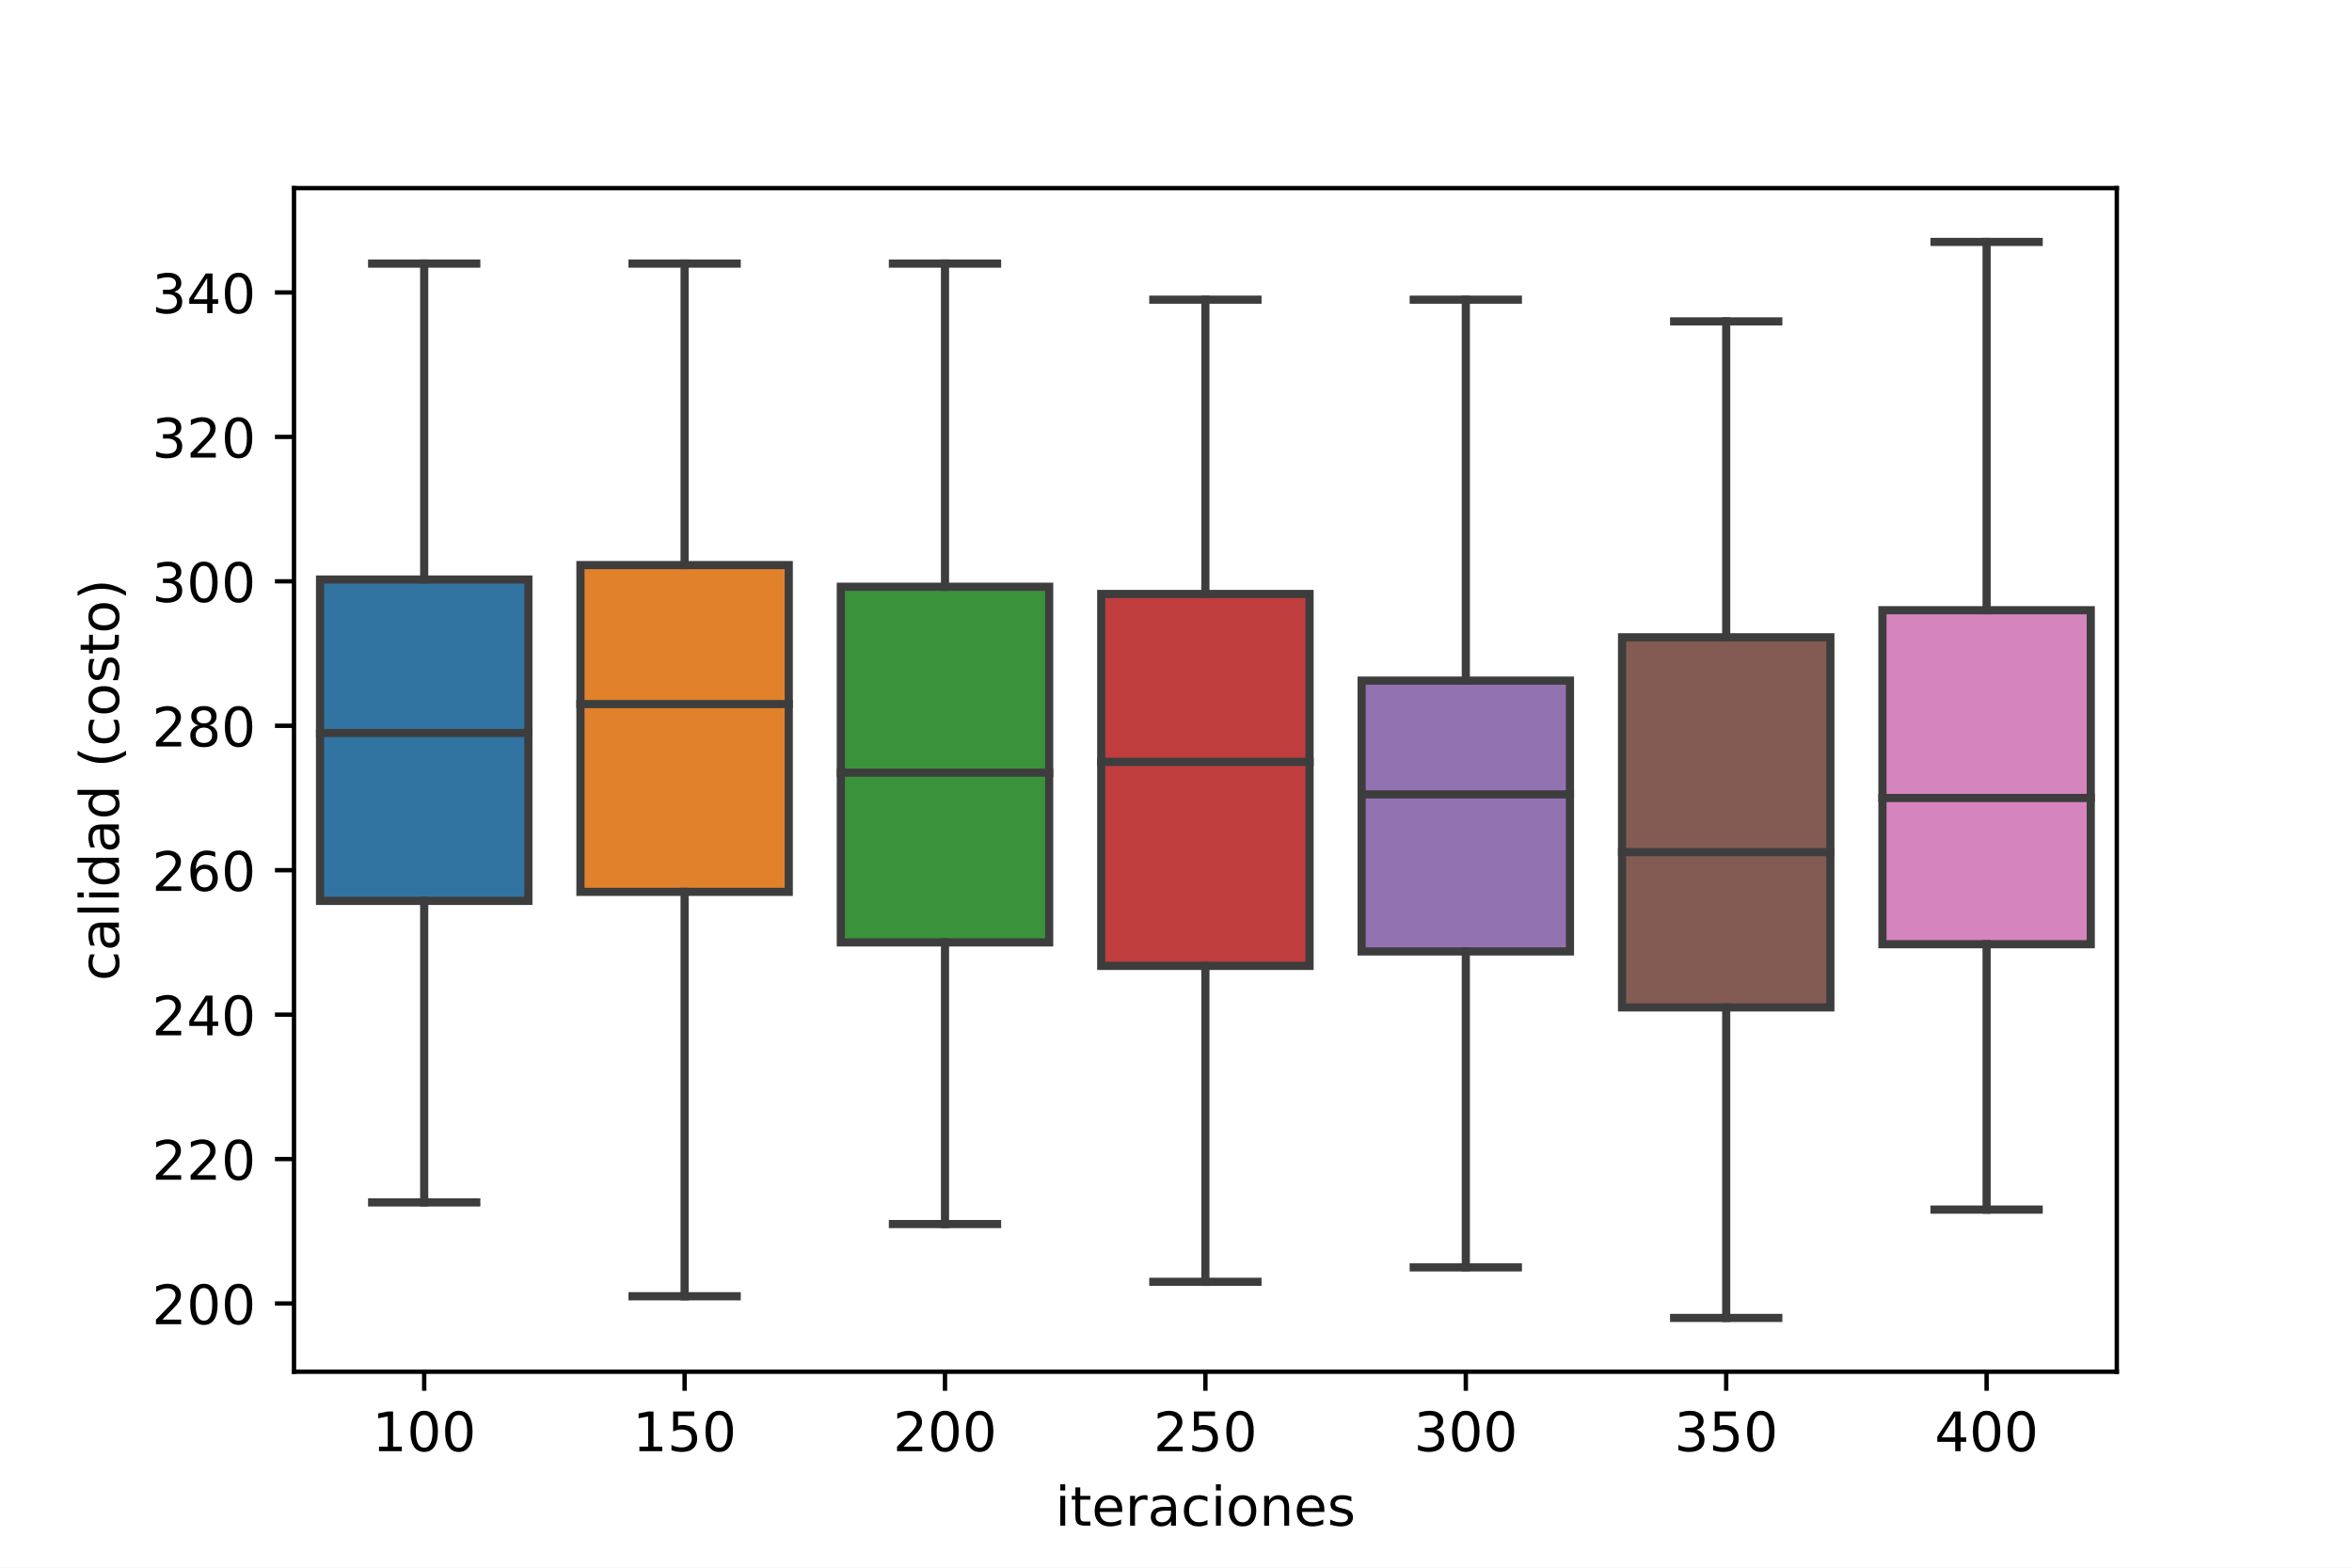
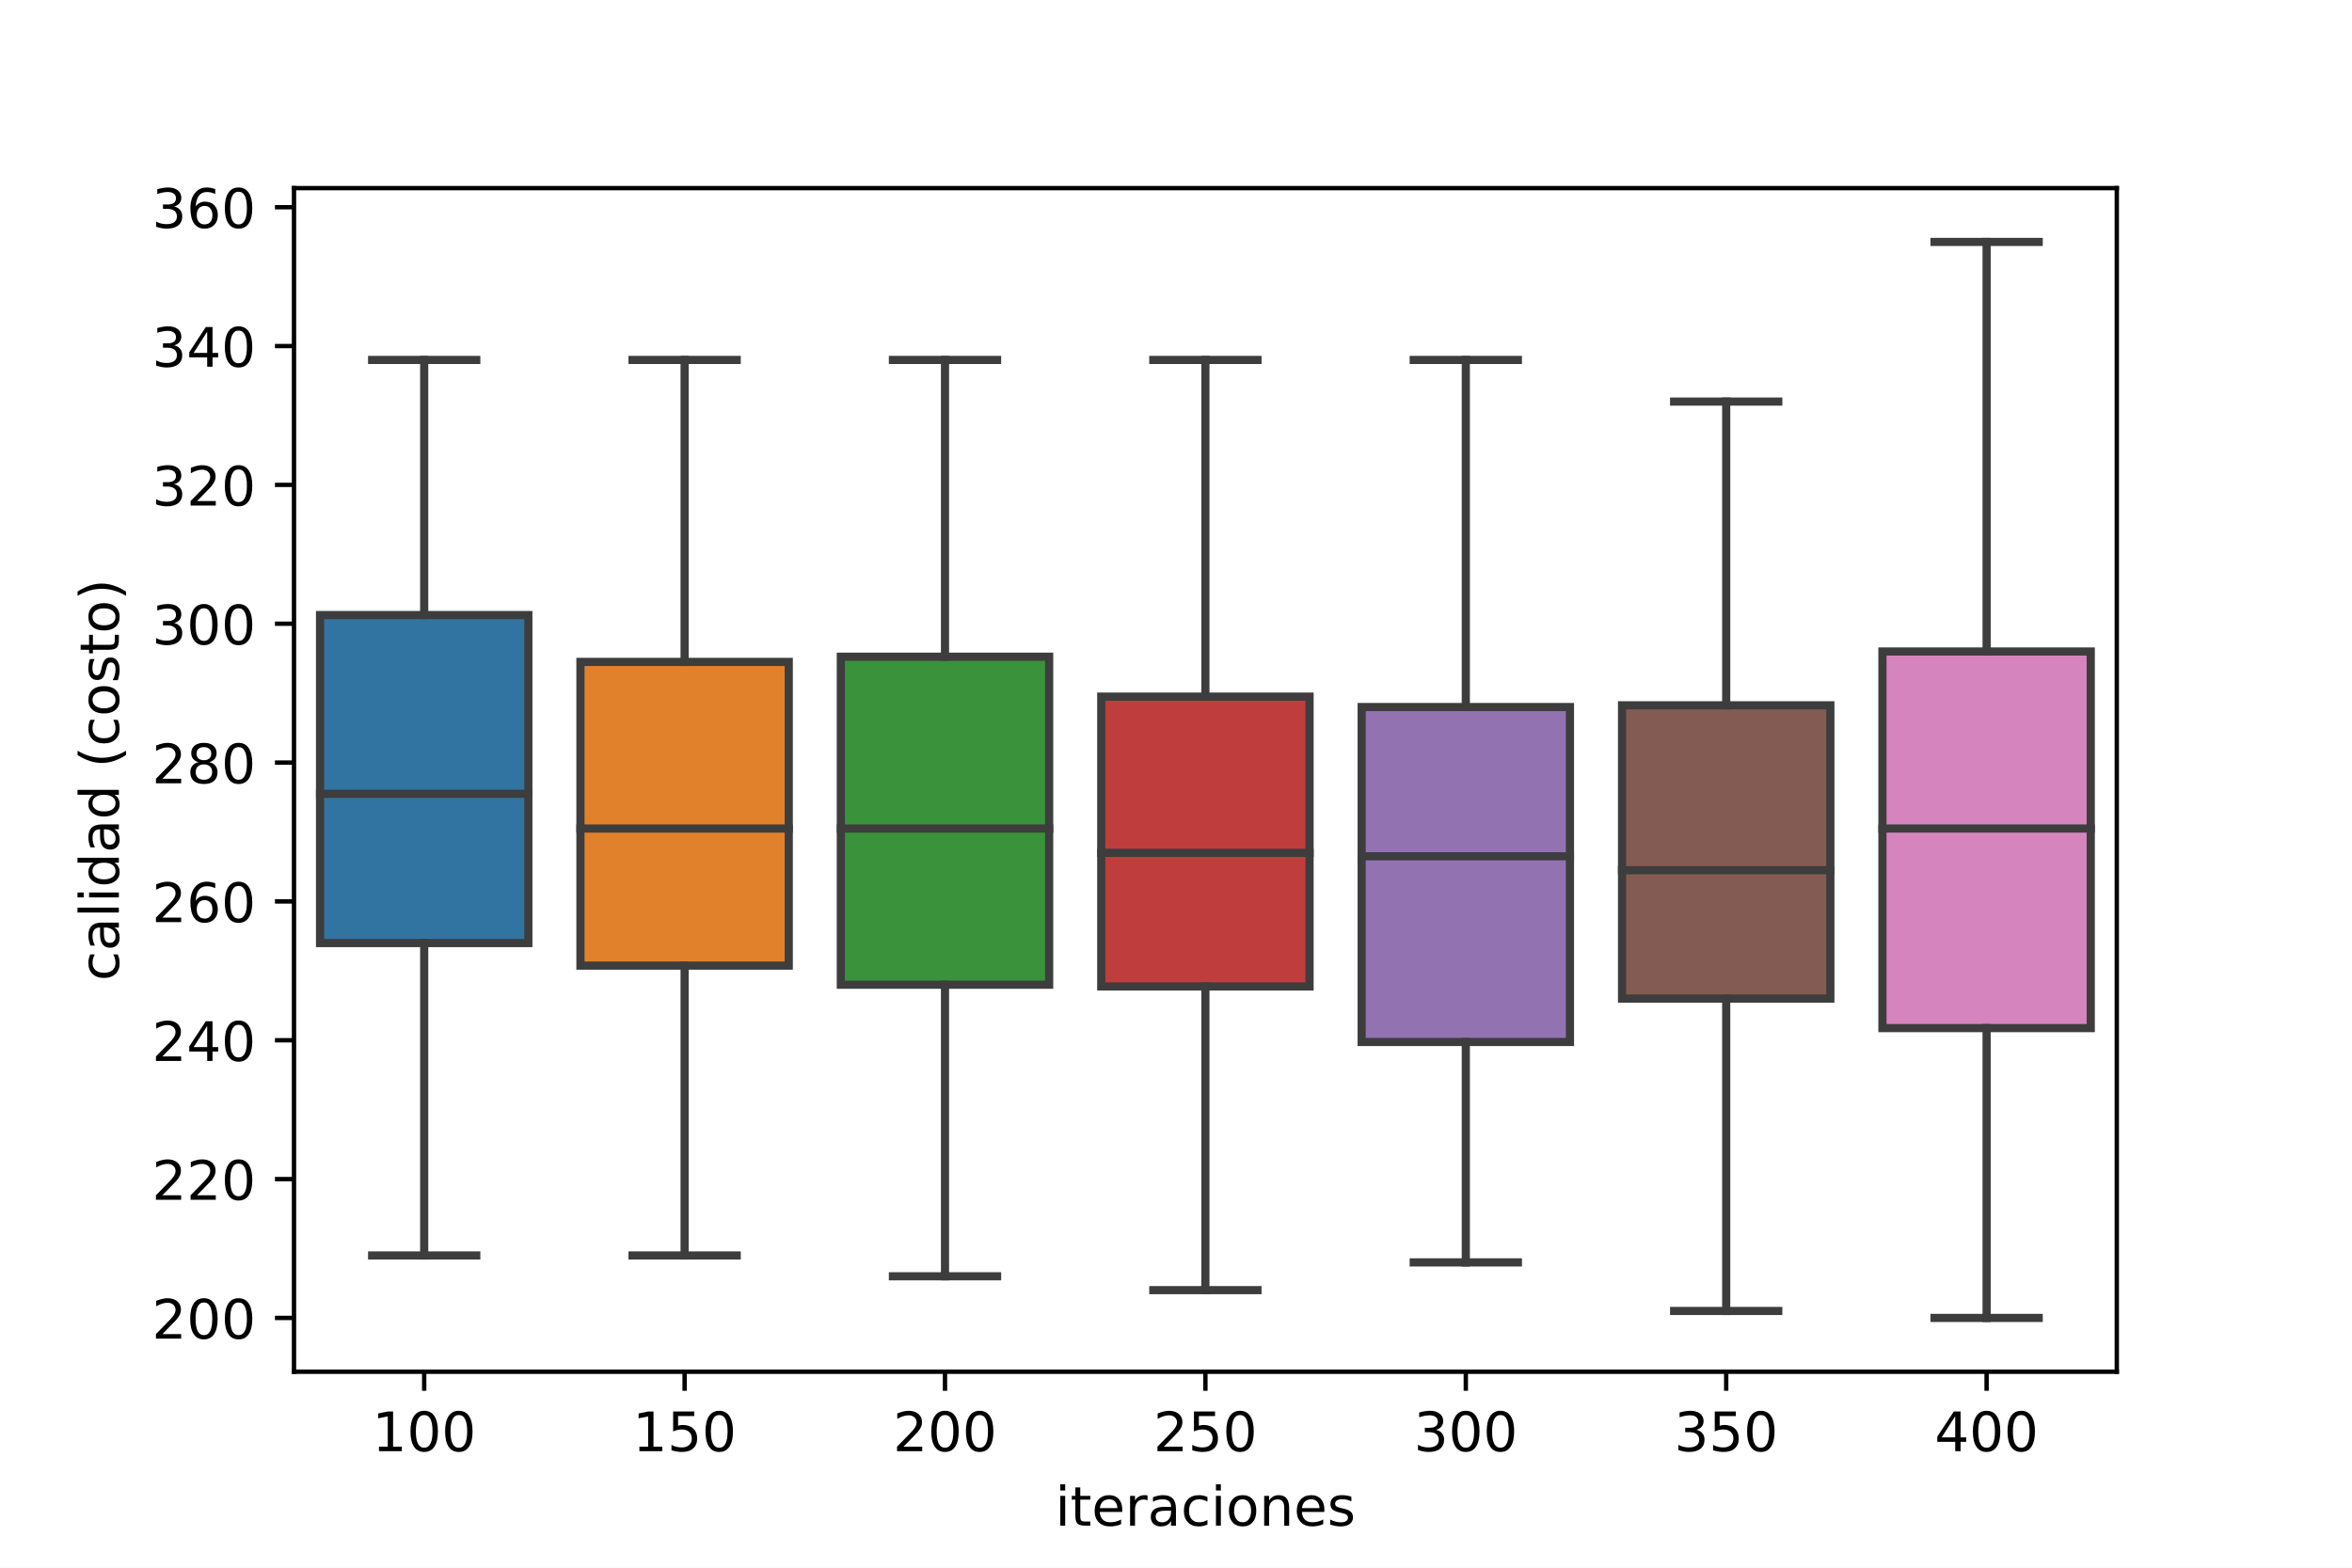
<svg xmlns="http://www.w3.org/2000/svg" xmlns:xlink="http://www.w3.org/1999/xlink" height="288pt" version="1.1" viewBox="0 0 432 288" width="432pt">
  <defs>
    <style type="text/css">
- *{stroke-linecap:butt;stroke-linejoin:round;white-space:pre;}
+ *{stroke-linecap:butt;stroke-linejoin:round;}
  </style>
  </defs>
  <g id="figure_1">
    <g id="patch_1">
      <path d="M 0 288  L 432 288  L 432 0  L 0 0  z " style="fill:#ffffff;" />
    </g>
    <g id="axes_1">
      <g id="patch_2">
        <path d="M 54 252  L 388.8 252  L 388.8 34.56  L 54 34.56  z " style="fill:#ffffff;" />
      </g>
      <g id="patch_3">
-         <path clip-path="url(#p975636c1c8)" d="M 58.783 165.502  L 97.046 165.502  L 97.046 106.465  L 58.783 106.465  L 58.783 165.502  z " style="fill:#3274a1;stroke:#3d3d3d;stroke-linejoin:miter;stroke-width:1.5;" />
+         <path clip-path="url(#p2653d6b99e)" d="M 58.783 173.25  L 97.046 173.25  L 97.046 112.991  L 58.783 112.991  L 58.783 173.25  z " style="fill:#3274a1;stroke:#3d3d3d;stroke-linejoin:miter;stroke-width:1.5;" />
      </g>
      <g id="patch_4">
-         <path clip-path="url(#p975636c1c8)" d="M 106.611 163.843  L 144.874 163.843  L 144.874 103.812  L 106.611 103.812  L 106.611 163.843  z " style="fill:#e1812c;stroke:#3d3d3d;stroke-linejoin:miter;stroke-width:1.5;" />
+         <path clip-path="url(#p2653d6b99e)" d="M 106.611 177.394  L 144.874 177.394  L 144.874 121.6  L 106.611 121.6  L 106.611 177.394  z " style="fill:#e1812c;stroke:#3d3d3d;stroke-linejoin:miter;stroke-width:1.5;" />
      </g>
      <g id="patch_5">
-         <path clip-path="url(#p975636c1c8)" d="M 154.44 173.13  L 192.703 173.13  L 192.703 107.792  L 154.44 107.792  L 154.44 173.13  z " style="fill:#3a923a;stroke:#3d3d3d;stroke-linejoin:miter;stroke-width:1.5;" />
+         <path clip-path="url(#p2653d6b99e)" d="M 154.44 180.902  L 192.703 180.902  L 192.703 120.643  L 154.44 120.643  L 154.44 180.902  z " style="fill:#3a923a;stroke:#3d3d3d;stroke-linejoin:miter;stroke-width:1.5;" />
      </g>
      <g id="patch_6">
-         <path clip-path="url(#p975636c1c8)" d="M 202.269 177.442  L 240.531 177.442  L 240.531 109.118  L 202.269 109.118  L 202.269 177.442  z " style="fill:#c03d3e;stroke:#3d3d3d;stroke-linejoin:miter;stroke-width:1.5;" />
+         <path clip-path="url(#p2653d6b99e)" d="M 202.269 181.22  L 240.531 181.22  L 240.531 127.976  L 202.269 127.976  L 202.269 181.22  z " style="fill:#c03d3e;stroke:#3d3d3d;stroke-linejoin:miter;stroke-width:1.5;" />
      </g>
      <g id="patch_7">
-         <path clip-path="url(#p975636c1c8)" d="M 250.097 174.788  L 288.36 174.788  L 288.36 125.038  L 250.097 125.038  L 250.097 174.788  z " style="fill:#9372b2;stroke:#3d3d3d;stroke-linejoin:miter;stroke-width:1.5;" />
+         <path clip-path="url(#p2653d6b99e)" d="M 250.097 191.423  L 288.36 191.423  L 288.36 129.889  L 250.097 129.889  L 250.097 191.423  z " style="fill:#9372b2;stroke:#3d3d3d;stroke-linejoin:miter;stroke-width:1.5;" />
      </g>
      <g id="patch_8">
-         <path clip-path="url(#p975636c1c8)" d="M 297.926 185.07  L 336.189 185.07  L 336.189 117.078  L 297.926 117.078  L 297.926 185.07  z " style="fill:#845b53;stroke:#3d3d3d;stroke-linejoin:miter;stroke-width:1.5;" />
+         <path clip-path="url(#p2653d6b99e)" d="M 297.926 183.452  L 336.189 183.452  L 336.189 129.57  L 297.926 129.57  L 297.926 183.452  z " style="fill:#845b53;stroke:#3d3d3d;stroke-linejoin:miter;stroke-width:1.5;" />
      </g>
      <g id="patch_9">
-         <path clip-path="url(#p975636c1c8)" d="M 345.754 173.462  L 384.017 173.462  L 384.017 112.103  L 345.754 112.103  L 345.754 173.462  z " style="fill:#d684bd;stroke:#3d3d3d;stroke-linejoin:miter;stroke-width:1.5;" />
+         <path clip-path="url(#p2653d6b99e)" d="M 345.754 188.872  L 384.017 188.872  L 384.017 119.687  L 345.754 119.687  L 345.754 188.872  z " style="fill:#d684bd;stroke:#3d3d3d;stroke-linejoin:miter;stroke-width:1.5;" />
      </g>
      <g id="matplotlib.axis_1">
        <g id="xtick_1">
          <g id="line2d_1">
            <defs>
-               <path d="M 0 0  L 0 3.5  " id="m8d6815e327" style="stroke:#000000;stroke-width:0.8;" />
-             </defs>
-             <g>
-               <use style="stroke:#000000;stroke-width:0.8;" x="77.914" xlink:href="#m8d6815e327" y="252" />
+               <path d="M 0 0  L 0 3.5  " id="m460aef7ec4" style="stroke:#000000;stroke-width:0.8;" />
+             </defs>
+             <g>
+               <use style="stroke:#000000;stroke-width:0.8;" x="77.914" xlink:href="#m460aef7ec4" y="252" />
            </g>
          </g>
          <g id="text_1">
            <defs>
              <path d="M 12.406 8.297  L 28.516 8.297  L 28.516 63.922  L 10.984 60.406  L 10.984 69.391  L 28.422 72.906  L 38.281 72.906  L 38.281 8.297  L 54.391 8.297  L 54.391 0  L 12.406 0  z " id="DejaVuSans-49" />
              <path d="M 31.781 66.406  Q 24.172 66.406 20.328 58.906  Q 16.5 51.422 16.5 36.375  Q 16.5 21.391 20.328 13.891  Q 24.172 6.391 31.781 6.391  Q 39.453 6.391 43.281 13.891  Q 47.125 21.391 47.125 36.375  Q 47.125 51.422 43.281 58.906  Q 39.453 66.406 31.781 66.406  z M 31.781 74.219  Q 44.047 74.219 50.516 64.516  Q 56.984 54.828 56.984 36.375  Q 56.984 17.969 50.516 8.266  Q 44.047 -1.422 31.781 -1.422  Q 19.531 -1.422 13.062 8.266  Q 6.594 17.969 6.594 36.375  Q 6.594 54.828 13.062 64.516  Q 19.531 74.219 31.781 74.219  z " id="DejaVuSans-48" />
            </defs>
            <g transform="translate(68.37054 266.5984)scale(0.1 -0.1)">
              <use xlink:href="#DejaVuSans-49" />
              <use x="63.623" xlink:href="#DejaVuSans-48" />
              <use x="127.246" xlink:href="#DejaVuSans-48" />
            </g>
          </g>
        </g>
        <g id="xtick_2">
          <g id="line2d_2">
            <g>
-               <use style="stroke:#000000;stroke-width:0.8;" x="125.743" xlink:href="#m8d6815e327" y="252" />
+               <use style="stroke:#000000;stroke-width:0.8;" x="125.743" xlink:href="#m460aef7ec4" y="252" />
            </g>
          </g>
          <g id="text_2">
            <defs>
              <path d="M 10.797 72.906  L 49.516 72.906  L 49.516 64.594  L 19.828 64.594  L 19.828 46.734  Q 21.969 47.469 24.109 47.828  Q 26.266 48.188 28.422 48.188  Q 40.625 48.188 47.75 41.5  Q 54.891 34.812 54.891 23.391  Q 54.891 11.625 47.562 5.094  Q 40.234 -1.422 26.906 -1.422  Q 22.312 -1.422 17.547 -0.641  Q 12.797 0.141 7.719 1.703  L 7.719 11.625  Q 12.109 9.234 16.797 8.062  Q 21.484 6.891 26.703 6.891  Q 35.156 6.891 40.078 11.328  Q 45.016 15.766 45.016 23.391  Q 45.016 31 40.078 35.438  Q 35.156 39.891 26.703 39.891  Q 22.75 39.891 18.812 39.016  Q 14.891 38.141 10.797 36.281  z " id="DejaVuSans-53" />
            </defs>
            <g transform="translate(116.1991 266.5984)scale(0.1 -0.1)">
              <use xlink:href="#DejaVuSans-49" />
              <use x="63.623" xlink:href="#DejaVuSans-53" />
              <use x="127.246" xlink:href="#DejaVuSans-48" />
            </g>
          </g>
        </g>
        <g id="xtick_3">
          <g id="line2d_3">
            <g>
-               <use style="stroke:#000000;stroke-width:0.8;" x="173.571" xlink:href="#m8d6815e327" y="252" />
+               <use style="stroke:#000000;stroke-width:0.8;" x="173.571" xlink:href="#m460aef7ec4" y="252" />
            </g>
          </g>
          <g id="text_3">
            <defs>
              <path d="M 19.188 8.297  L 53.609 8.297  L 53.609 0  L 7.328 0  L 7.328 8.297  Q 12.938 14.109 22.625 23.891  Q 32.328 33.688 34.812 36.531  Q 39.547 41.844 41.422 45.531  Q 43.312 49.219 43.312 52.781  Q 43.312 58.594 39.234 62.25  Q 35.156 65.922 28.609 65.922  Q 23.969 65.922 18.812 64.312  Q 13.672 62.703 7.812 59.422  L 7.812 69.391  Q 13.766 71.781 18.938 73  Q 24.125 74.219 28.422 74.219  Q 39.75 74.219 46.484 68.547  Q 53.219 62.891 53.219 53.422  Q 53.219 48.922 51.531 44.891  Q 49.859 40.875 45.406 35.406  Q 44.188 33.984 37.641 27.219  Q 31.109 20.453 19.188 8.297  z " id="DejaVuSans-50" />
            </defs>
            <g transform="translate(164.0277 266.5984)scale(0.1 -0.1)">
              <use xlink:href="#DejaVuSans-50" />
              <use x="63.623" xlink:href="#DejaVuSans-48" />
              <use x="127.246" xlink:href="#DejaVuSans-48" />
            </g>
          </g>
        </g>
        <g id="xtick_4">
          <g id="line2d_4">
            <g>
-               <use style="stroke:#000000;stroke-width:0.8;" x="221.4" xlink:href="#m8d6815e327" y="252" />
+               <use style="stroke:#000000;stroke-width:0.8;" x="221.4" xlink:href="#m460aef7ec4" y="252" />
            </g>
          </g>
          <g id="text_4">
            <g transform="translate(211.8562 266.5984)scale(0.1 -0.1)">
              <use xlink:href="#DejaVuSans-50" />
              <use x="63.623" xlink:href="#DejaVuSans-53" />
              <use x="127.246" xlink:href="#DejaVuSans-48" />
            </g>
          </g>
        </g>
        <g id="xtick_5">
          <g id="line2d_5">
            <g>
-               <use style="stroke:#000000;stroke-width:0.8;" x="269.229" xlink:href="#m8d6815e327" y="252" />
+               <use style="stroke:#000000;stroke-width:0.8;" x="269.229" xlink:href="#m460aef7ec4" y="252" />
            </g>
          </g>
          <g id="text_5">
            <defs>
              <path d="M 40.578 39.312  Q 47.656 37.797 51.625 33  Q 55.609 28.219 55.609 21.188  Q 55.609 10.406 48.188 4.484  Q 40.766 -1.422 27.094 -1.422  Q 22.516 -1.422 17.656 -0.516  Q 12.797 0.391 7.625 2.203  L 7.625 11.719  Q 11.719 9.328 16.594 8.109  Q 21.484 6.891 26.812 6.891  Q 36.078 6.891 40.938 10.547  Q 45.797 14.203 45.797 21.188  Q 45.797 27.641 41.281 31.266  Q 36.766 34.906 28.719 34.906  L 20.219 34.906  L 20.219 43.016  L 29.109 43.016  Q 36.375 43.016 40.234 45.922  Q 44.094 48.828 44.094 54.297  Q 44.094 59.906 40.109 62.906  Q 36.141 65.922 28.719 65.922  Q 24.656 65.922 20.016 65.031  Q 15.375 64.156 9.812 62.312  L 9.812 71.094  Q 15.438 72.656 20.344 73.438  Q 25.25 74.219 29.594 74.219  Q 40.828 74.219 47.359 69.109  Q 53.906 64.016 53.906 55.328  Q 53.906 49.266 50.438 45.094  Q 46.969 40.922 40.578 39.312  z " id="DejaVuSans-51" />
            </defs>
            <g transform="translate(259.6848 266.5984)scale(0.1 -0.1)">
              <use xlink:href="#DejaVuSans-51" />
              <use x="63.623" xlink:href="#DejaVuSans-48" />
              <use x="127.246" xlink:href="#DejaVuSans-48" />
            </g>
          </g>
        </g>
        <g id="xtick_6">
          <g id="line2d_6">
            <g>
-               <use style="stroke:#000000;stroke-width:0.8;" x="317.057" xlink:href="#m8d6815e327" y="252" />
+               <use style="stroke:#000000;stroke-width:0.8;" x="317.057" xlink:href="#m460aef7ec4" y="252" />
            </g>
          </g>
          <g id="text_6">
            <g transform="translate(307.5134 266.5984)scale(0.1 -0.1)">
              <use xlink:href="#DejaVuSans-51" />
              <use x="63.623" xlink:href="#DejaVuSans-53" />
              <use x="127.246" xlink:href="#DejaVuSans-48" />
            </g>
          </g>
        </g>
        <g id="xtick_7">
          <g id="line2d_7">
            <g>
-               <use style="stroke:#000000;stroke-width:0.8;" x="364.886" xlink:href="#m8d6815e327" y="252" />
+               <use style="stroke:#000000;stroke-width:0.8;" x="364.886" xlink:href="#m460aef7ec4" y="252" />
            </g>
          </g>
          <g id="text_7">
            <defs>
              <path d="M 37.797 64.312  L 12.891 25.391  L 37.797 25.391  z M 35.203 72.906  L 47.609 72.906  L 47.609 25.391  L 58.016 25.391  L 58.016 17.188  L 47.609 17.188  L 47.609 0  L 37.797 0  L 37.797 17.188  L 4.891 17.188  L 4.891 26.703  z " id="DejaVuSans-52" />
            </defs>
            <g transform="translate(355.342 266.5984)scale(0.1 -0.1)">
              <use xlink:href="#DejaVuSans-52" />
              <use x="63.623" xlink:href="#DejaVuSans-48" />
              <use x="127.246" xlink:href="#DejaVuSans-48" />
            </g>
          </g>
        </g>
        <g id="text_8">
          <defs>
            <path d="M 9.422 54.688  L 18.406 54.688  L 18.406 0  L 9.422 0  z M 9.422 75.984  L 18.406 75.984  L 18.406 64.594  L 9.422 64.594  z " id="DejaVuSans-105" />
            <path d="M 18.312 70.219  L 18.312 54.688  L 36.812 54.688  L 36.812 47.703  L 18.312 47.703  L 18.312 18.016  Q 18.312 11.328 20.141 9.422  Q 21.969 7.516 27.594 7.516  L 36.812 7.516  L 36.812 0  L 27.594 0  Q 17.188 0 13.234 3.875  Q 9.281 7.766 9.281 18.016  L 9.281 47.703  L 2.688 47.703  L 2.688 54.688  L 9.281 54.688  L 9.281 70.219  z " id="DejaVuSans-116" />
            <path d="M 56.203 29.594  L 56.203 25.203  L 14.891 25.203  Q 15.484 15.922 20.484 11.062  Q 25.484 6.203 34.422 6.203  Q 39.594 6.203 44.453 7.469  Q 49.312 8.734 54.109 11.281  L 54.109 2.781  Q 49.266 0.734 44.188 -0.344  Q 39.109 -1.422 33.891 -1.422  Q 20.797 -1.422 13.156 6.188  Q 5.516 13.812 5.516 26.812  Q 5.516 40.234 12.766 48.109  Q 20.016 56 32.328 56  Q 43.359 56 49.781 48.891  Q 56.203 41.797 56.203 29.594  z M 47.219 32.234  Q 47.125 39.594 43.094 43.984  Q 39.062 48.391 32.422 48.391  Q 24.906 48.391 20.391 44.141  Q 15.875 39.891 15.188 32.172  z " id="DejaVuSans-101" />
            <path d="M 41.109 46.297  Q 39.594 47.172 37.812 47.578  Q 36.031 48 33.891 48  Q 26.266 48 22.188 43.047  Q 18.109 38.094 18.109 28.812  L 18.109 0  L 9.078 0  L 9.078 54.688  L 18.109 54.688  L 18.109 46.188  Q 20.953 51.172 25.484 53.578  Q 30.031 56 36.531 56  Q 37.453 56 38.578 55.875  Q 39.703 55.766 41.062 55.516  z " id="DejaVuSans-114" />
            <path d="M 34.281 27.484  Q 23.391 27.484 19.188 25  Q 14.984 22.516 14.984 16.5  Q 14.984 11.719 18.141 8.906  Q 21.297 6.109 26.703 6.109  Q 34.188 6.109 38.703 11.406  Q 43.219 16.703 43.219 25.484  L 43.219 27.484  z M 52.203 31.203  L 52.203 0  L 43.219 0  L 43.219 8.297  Q 40.141 3.328 35.547 0.953  Q 30.953 -1.422 24.312 -1.422  Q 15.922 -1.422 10.953 3.297  Q 6 8.016 6 15.922  Q 6 25.141 12.172 29.828  Q 18.359 34.516 30.609 34.516  L 43.219 34.516  L 43.219 35.406  Q 43.219 41.609 39.141 45  Q 35.062 48.391 27.688 48.391  Q 23 48.391 18.547 47.266  Q 14.109 46.141 10.016 43.891  L 10.016 52.203  Q 14.938 54.109 19.578 55.047  Q 24.219 56 28.609 56  Q 40.484 56 46.344 49.844  Q 52.203 43.703 52.203 31.203  z " id="DejaVuSans-97" />
            <path d="M 48.781 52.594  L 48.781 44.188  Q 44.969 46.297 41.141 47.344  Q 37.312 48.391 33.406 48.391  Q 24.656 48.391 19.812 42.844  Q 14.984 37.312 14.984 27.297  Q 14.984 17.281 19.812 11.734  Q 24.656 6.203 33.406 6.203  Q 37.312 6.203 41.141 7.25  Q 44.969 8.297 48.781 10.406  L 48.781 2.094  Q 45.016 0.344 40.984 -0.531  Q 36.969 -1.422 32.422 -1.422  Q 20.062 -1.422 12.781 6.344  Q 5.516 14.109 5.516 27.297  Q 5.516 40.672 12.859 48.328  Q 20.219 56 33.016 56  Q 37.156 56 41.109 55.141  Q 45.062 54.297 48.781 52.594  z " id="DejaVuSans-99" />
            <path d="M 30.609 48.391  Q 23.391 48.391 19.188 42.75  Q 14.984 37.109 14.984 27.297  Q 14.984 17.484 19.156 11.844  Q 23.344 6.203 30.609 6.203  Q 37.797 6.203 41.984 11.859  Q 46.188 17.531 46.188 27.297  Q 46.188 37.016 41.984 42.703  Q 37.797 48.391 30.609 48.391  z M 30.609 56  Q 42.328 56 49.016 48.375  Q 55.719 40.766 55.719 27.297  Q 55.719 13.875 49.016 6.219  Q 42.328 -1.422 30.609 -1.422  Q 18.844 -1.422 12.172 6.219  Q 5.516 13.875 5.516 27.297  Q 5.516 40.766 12.172 48.375  Q 18.844 56 30.609 56  z " id="DejaVuSans-111" />
            <path d="M 54.891 33.016  L 54.891 0  L 45.906 0  L 45.906 32.719  Q 45.906 40.484 42.875 44.328  Q 39.844 48.188 33.797 48.188  Q 26.516 48.188 22.312 43.547  Q 18.109 38.922 18.109 30.906  L 18.109 0  L 9.078 0  L 9.078 54.688  L 18.109 54.688  L 18.109 46.188  Q 21.344 51.125 25.703 53.562  Q 30.078 56 35.797 56  Q 45.219 56 50.047 50.172  Q 54.891 44.344 54.891 33.016  z " id="DejaVuSans-110" />
            <path d="M 44.281 53.078  L 44.281 44.578  Q 40.484 46.531 36.375 47.5  Q 32.281 48.484 27.875 48.484  Q 21.188 48.484 17.844 46.438  Q 14.5 44.391 14.5 40.281  Q 14.5 37.156 16.891 35.375  Q 19.281 33.594 26.516 31.984  L 29.594 31.297  Q 39.156 29.25 43.188 25.516  Q 47.219 21.781 47.219 15.094  Q 47.219 7.469 41.188 3.016  Q 35.156 -1.422 24.609 -1.422  Q 20.219 -1.422 15.453 -0.562  Q 10.688 0.297 5.422 2  L 5.422 11.281  Q 10.406 8.688 15.234 7.391  Q 20.062 6.109 24.812 6.109  Q 31.156 6.109 34.562 8.281  Q 37.984 10.453 37.984 14.406  Q 37.984 18.062 35.516 20.016  Q 33.062 21.969 24.703 23.781  L 21.578 24.516  Q 13.234 26.266 9.516 29.906  Q 5.812 33.547 5.812 39.891  Q 5.812 47.609 11.281 51.797  Q 16.75 56 26.812 56  Q 31.781 56 36.172 55.266  Q 40.578 54.547 44.281 53.078  z " id="DejaVuSans-115" />
          </defs>
          <g transform="translate(193.807 280.2766)scale(0.1 -0.1)">
            <use xlink:href="#DejaVuSans-105" />
            <use x="27.783" xlink:href="#DejaVuSans-116" />
            <use x="66.992" xlink:href="#DejaVuSans-101" />
            <use x="128.516" xlink:href="#DejaVuSans-114" />
            <use x="169.629" xlink:href="#DejaVuSans-97" />
            <use x="230.908" xlink:href="#DejaVuSans-99" />
            <use x="285.889" xlink:href="#DejaVuSans-105" />
            <use x="313.672" xlink:href="#DejaVuSans-111" />
            <use x="374.854" xlink:href="#DejaVuSans-110" />
            <use x="438.232" xlink:href="#DejaVuSans-101" />
            <use x="499.756" xlink:href="#DejaVuSans-115" />
          </g>
        </g>
      </g>
      <g id="matplotlib.axis_2">
        <g id="ytick_1">
          <g id="line2d_8">
            <defs>
-               <path d="M 0 0  L -3.5 0  " id="m2e0a8329a0" style="stroke:#000000;stroke-width:0.8;" />
-             </defs>
-             <g>
-               <use style="stroke:#000000;stroke-width:0.8;" x="54" xlink:href="#m2e0a8329a0" y="239.463" />
+               <path d="M 0 0  L -3.5 0  " id="m532a48bcd0" style="stroke:#000000;stroke-width:0.8;" />
+             </defs>
+             <g>
+               <use style="stroke:#000000;stroke-width:0.8;" x="54" xlink:href="#m532a48bcd0" y="242.116" />
            </g>
          </g>
          <g id="text_9">
-             <g transform="translate(27.9125 243.2623)scale(0.1 -0.1)">
+             <g transform="translate(27.9125 245.9156)scale(0.1 -0.1)">
              <use xlink:href="#DejaVuSans-50" />
              <use x="63.623" xlink:href="#DejaVuSans-48" />
              <use x="127.246" xlink:href="#DejaVuSans-48" />
            </g>
          </g>
        </g>
        <g id="ytick_2">
          <g id="line2d_9">
            <g>
-               <use style="stroke:#000000;stroke-width:0.8;" x="54" xlink:href="#m2e0a8329a0" y="212.93" />
+               <use style="stroke:#000000;stroke-width:0.8;" x="54" xlink:href="#m532a48bcd0" y="216.61" />
            </g>
          </g>
          <g id="text_10">
-             <g transform="translate(27.9125 216.729)scale(0.1 -0.1)">
+             <g transform="translate(27.9125 220.4094)scale(0.1 -0.1)">
              <use xlink:href="#DejaVuSans-50" />
              <use x="63.623" xlink:href="#DejaVuSans-50" />
              <use x="127.246" xlink:href="#DejaVuSans-48" />
            </g>
          </g>
        </g>
        <g id="ytick_3">
          <g id="line2d_10">
            <g>
-               <use style="stroke:#000000;stroke-width:0.8;" x="54" xlink:href="#m2e0a8329a0" y="186.397" />
+               <use style="stroke:#000000;stroke-width:0.8;" x="54" xlink:href="#m532a48bcd0" y="191.104" />
            </g>
          </g>
          <g id="text_11">
-             <g transform="translate(27.9125 190.1958)scale(0.1 -0.1)">
+             <g transform="translate(27.9125 194.9033)scale(0.1 -0.1)">
              <use xlink:href="#DejaVuSans-50" />
              <use x="63.623" xlink:href="#DejaVuSans-52" />
              <use x="127.246" xlink:href="#DejaVuSans-48" />
            </g>
          </g>
        </g>
        <g id="ytick_4">
          <g id="line2d_11">
            <g>
-               <use style="stroke:#000000;stroke-width:0.8;" x="54" xlink:href="#m2e0a8329a0" y="159.863" />
+               <use style="stroke:#000000;stroke-width:0.8;" x="54" xlink:href="#m532a48bcd0" y="165.598" />
            </g>
          </g>
          <g id="text_12">
            <defs>
              <path d="M 33.016 40.375  Q 26.375 40.375 22.484 35.828  Q 18.609 31.297 18.609 23.391  Q 18.609 15.531 22.484 10.953  Q 26.375 6.391 33.016 6.391  Q 39.656 6.391 43.531 10.953  Q 47.406 15.531 47.406 23.391  Q 47.406 31.297 43.531 35.828  Q 39.656 40.375 33.016 40.375  z M 52.594 71.297  L 52.594 62.312  Q 48.875 64.062 45.094 64.984  Q 41.312 65.922 37.594 65.922  Q 27.828 65.922 22.672 59.328  Q 17.531 52.734 16.797 39.406  Q 19.672 43.656 24.016 45.922  Q 28.375 48.188 33.594 48.188  Q 44.578 48.188 50.953 41.516  Q 57.328 34.859 57.328 23.391  Q 57.328 12.156 50.688 5.359  Q 44.047 -1.422 33.016 -1.422  Q 20.359 -1.422 13.672 8.266  Q 6.984 17.969 6.984 36.375  Q 6.984 53.656 15.188 63.938  Q 23.391 74.219 37.203 74.219  Q 40.922 74.219 44.703 73.484  Q 48.484 72.75 52.594 71.297  z " id="DejaVuSans-54" />
            </defs>
-             <g transform="translate(27.9125 163.6625)scale(0.1 -0.1)">
+             <g transform="translate(27.9125 169.3971)scale(0.1 -0.1)">
              <use xlink:href="#DejaVuSans-50" />
              <use x="63.623" xlink:href="#DejaVuSans-54" />
              <use x="127.246" xlink:href="#DejaVuSans-48" />
            </g>
          </g>
        </g>
        <g id="ytick_5">
          <g id="line2d_12">
            <g>
-               <use style="stroke:#000000;stroke-width:0.8;" x="54" xlink:href="#m2e0a8329a0" y="133.33" />
+               <use style="stroke:#000000;stroke-width:0.8;" x="54" xlink:href="#m532a48bcd0" y="140.092" />
            </g>
          </g>
          <g id="text_13">
            <defs>
              <path d="M 31.781 34.625  Q 24.75 34.625 20.719 30.859  Q 16.703 27.094 16.703 20.516  Q 16.703 13.922 20.719 10.156  Q 24.75 6.391 31.781 6.391  Q 38.812 6.391 42.859 10.172  Q 46.922 13.969 46.922 20.516  Q 46.922 27.094 42.891 30.859  Q 38.875 34.625 31.781 34.625  z M 21.922 38.812  Q 15.578 40.375 12.031 44.719  Q 8.5 49.078 8.5 55.328  Q 8.5 64.062 14.719 69.141  Q 20.953 74.219 31.781 74.219  Q 42.672 74.219 48.875 69.141  Q 55.078 64.062 55.078 55.328  Q 55.078 49.078 51.531 44.719  Q 48 40.375 41.703 38.812  Q 48.828 37.156 52.797 32.312  Q 56.781 27.484 56.781 20.516  Q 56.781 9.906 50.312 4.234  Q 43.844 -1.422 31.781 -1.422  Q 19.734 -1.422 13.25 4.234  Q 6.781 9.906 6.781 20.516  Q 6.781 27.484 10.781 32.312  Q 14.797 37.156 21.922 38.812  z M 18.312 54.391  Q 18.312 48.734 21.844 45.562  Q 25.391 42.391 31.781 42.391  Q 38.141 42.391 41.719 45.562  Q 45.312 48.734 45.312 54.391  Q 45.312 60.062 41.719 63.234  Q 38.141 66.406 31.781 66.406  Q 25.391 66.406 21.844 63.234  Q 18.312 60.062 18.312 54.391  z " id="DejaVuSans-56" />
            </defs>
-             <g transform="translate(27.9125 137.1292)scale(0.1 -0.1)">
+             <g transform="translate(27.9125 143.8909)scale(0.1 -0.1)">
              <use xlink:href="#DejaVuSans-50" />
              <use x="63.623" xlink:href="#DejaVuSans-56" />
              <use x="127.246" xlink:href="#DejaVuSans-48" />
            </g>
          </g>
        </g>
        <g id="ytick_6">
          <g id="line2d_13">
            <g>
-               <use style="stroke:#000000;stroke-width:0.8;" x="54" xlink:href="#m2e0a8329a0" y="106.797" />
+               <use style="stroke:#000000;stroke-width:0.8;" x="54" xlink:href="#m532a48bcd0" y="114.586" />
            </g>
          </g>
          <g id="text_14">
-             <g transform="translate(27.9125 110.596)scale(0.1 -0.1)">
+             <g transform="translate(27.9125 118.3848)scale(0.1 -0.1)">
              <use xlink:href="#DejaVuSans-51" />
              <use x="63.623" xlink:href="#DejaVuSans-48" />
              <use x="127.246" xlink:href="#DejaVuSans-48" />
            </g>
          </g>
        </g>
        <g id="ytick_7">
          <g id="line2d_14">
            <g>
-               <use style="stroke:#000000;stroke-width:0.8;" x="54" xlink:href="#m2e0a8329a0" y="80.264" />
+               <use style="stroke:#000000;stroke-width:0.8;" x="54" xlink:href="#m532a48bcd0" y="89.079" />
            </g>
          </g>
          <g id="text_15">
-             <g transform="translate(27.9125 84.06275)scale(0.1 -0.1)">
+             <g transform="translate(27.9125 92.87863)scale(0.1 -0.1)">
              <use xlink:href="#DejaVuSans-51" />
              <use x="63.623" xlink:href="#DejaVuSans-50" />
              <use x="127.246" xlink:href="#DejaVuSans-48" />
            </g>
          </g>
        </g>
        <g id="ytick_8">
          <g id="line2d_15">
            <g>
-               <use style="stroke:#000000;stroke-width:0.8;" x="54" xlink:href="#m2e0a8329a0" y="53.73" />
+               <use style="stroke:#000000;stroke-width:0.8;" x="54" xlink:href="#m532a48bcd0" y="63.573" />
            </g>
          </g>
          <g id="text_16">
-             <g transform="translate(27.9125 57.52949)scale(0.1 -0.1)">
+             <g transform="translate(27.9125 67.37247)scale(0.1 -0.1)">
              <use xlink:href="#DejaVuSans-51" />
              <use x="63.623" xlink:href="#DejaVuSans-52" />
              <use x="127.246" xlink:href="#DejaVuSans-48" />
            </g>
          </g>
        </g>
-         <g id="text_17">
+         <g id="ytick_9">
+           <g id="line2d_16">
+             <g>
+               <use style="stroke:#000000;stroke-width:0.8;" x="54" xlink:href="#m532a48bcd0" y="38.067" />
+             </g>
+           </g>
+           <g id="text_17">
+             <g transform="translate(27.9125 41.86632)scale(0.1 -0.1)">
+               <use xlink:href="#DejaVuSans-51" />
+               <use x="63.623" xlink:href="#DejaVuSans-54" />
+               <use x="127.246" xlink:href="#DejaVuSans-48" />
+             </g>
+           </g>
+         </g>
+         <g id="text_18">
          <defs>
            <path d="M 9.422 75.984  L 18.406 75.984  L 18.406 0  L 9.422 0  z " id="DejaVuSans-108" />
            <path d="M 45.406 46.391  L 45.406 75.984  L 54.391 75.984  L 54.391 0  L 45.406 0  L 45.406 8.203  Q 42.578 3.328 38.25 0.953  Q 33.938 -1.422 27.875 -1.422  Q 17.969 -1.422 11.734 6.484  Q 5.516 14.406 5.516 27.297  Q 5.516 40.188 11.734 48.094  Q 17.969 56 27.875 56  Q 33.938 56 38.25 53.625  Q 42.578 51.266 45.406 46.391  z M 14.797 27.297  Q 14.797 17.391 18.875 11.75  Q 22.953 6.109 30.078 6.109  Q 37.203 6.109 41.297 11.75  Q 45.406 17.391 45.406 27.297  Q 45.406 37.203 41.297 42.844  Q 37.203 48.484 30.078 48.484  Q 22.953 48.484 18.875 42.844  Q 14.797 37.203 14.797 27.297  z " id="DejaVuSans-100" />
            <path id="DejaVuSans-32" />
            <path d="M 31 75.875  Q 24.469 64.656 21.281 53.656  Q 18.109 42.672 18.109 31.391  Q 18.109 20.125 21.312 9.062  Q 24.516 -2 31 -13.188  L 23.188 -13.188  Q 15.875 -1.703 12.234 9.375  Q 8.594 20.453 8.594 31.391  Q 8.594 42.281 12.203 53.312  Q 15.828 64.359 23.188 75.875  z " id="DejaVuSans-40" />
            <path d="M 8.016 75.875  L 15.828 75.875  Q 23.141 64.359 26.781 53.312  Q 30.422 42.281 30.422 31.391  Q 30.422 20.453 26.781 9.375  Q 23.141 -1.703 15.828 -13.188  L 8.016 -13.188  Q 14.5 -2 17.703 9.062  Q 20.906 20.125 20.906 31.391  Q 20.906 42.672 17.703 53.656  Q 14.5 64.656 8.016 75.875  z " id="DejaVuSans-41" />
          </defs>
          <g transform="translate(21.83281 180.2073)rotate(-90)scale(0.1 -0.1)">
            <use xlink:href="#DejaVuSans-99" />
            <use x="54.98" xlink:href="#DejaVuSans-97" />
            <use x="116.26" xlink:href="#DejaVuSans-108" />
            <use x="144.043" xlink:href="#DejaVuSans-105" />
            <use x="171.826" xlink:href="#DejaVuSans-100" />
            <use x="235.303" xlink:href="#DejaVuSans-97" />
            <use x="296.582" xlink:href="#DejaVuSans-100" />
            <use x="360.059" xlink:href="#DejaVuSans-32" />
            <use x="391.846" xlink:href="#DejaVuSans-40" />
            <use x="430.859" xlink:href="#DejaVuSans-99" />
            <use x="485.84" xlink:href="#DejaVuSans-111" />
            <use x="547.021" xlink:href="#DejaVuSans-115" />
            <use x="599.121" xlink:href="#DejaVuSans-116" />
            <use x="638.33" xlink:href="#DejaVuSans-111" />
            <use x="699.512" xlink:href="#DejaVuSans-41" />
          </g>
        </g>
      </g>
-       <g id="line2d_16">
-         <path clip-path="url(#p975636c1c8)" d="M 77.914 165.502  L 77.914 220.89  " style="fill:none;stroke:#3d3d3d;stroke-linecap:square;stroke-width:1.5;" />
-       </g>
      <g id="line2d_17">
-         <path clip-path="url(#p975636c1c8)" d="M 77.914 106.465  L 77.914 48.424  " style="fill:none;stroke:#3d3d3d;stroke-linecap:square;stroke-width:1.5;" />
+         <path clip-path="url(#p2653d6b99e)" d="M 77.914 173.25  L 77.914 230.639  " style="fill:none;stroke:#3d3d3d;stroke-linecap:square;stroke-width:1.5;" />
      </g>
      <g id="line2d_18">
-         <path clip-path="url(#p975636c1c8)" d="M 68.349 220.89  L 87.48 220.89  " style="fill:none;stroke:#3d3d3d;stroke-linecap:square;stroke-width:1.5;" />
+         <path clip-path="url(#p2653d6b99e)" d="M 77.914 112.991  L 77.914 66.124  " style="fill:none;stroke:#3d3d3d;stroke-linecap:square;stroke-width:1.5;" />
      </g>
      <g id="line2d_19">
-         <path clip-path="url(#p975636c1c8)" d="M 68.349 48.424  L 87.48 48.424  " style="fill:none;stroke:#3d3d3d;stroke-linecap:square;stroke-width:1.5;" />
-       </g>
-       <g id="line2d_20" />
-       <g id="line2d_21">
-         <path clip-path="url(#p975636c1c8)" d="M 125.743 163.843  L 125.743 238.136  " style="fill:none;stroke:#3d3d3d;stroke-linecap:square;stroke-width:1.5;" />
-       </g>
+         <path clip-path="url(#p2653d6b99e)" d="M 68.349 230.639  L 87.48 230.639  " style="fill:none;stroke:#3d3d3d;stroke-linecap:square;stroke-width:1.5;" />
+       </g>
+       <g id="line2d_20">
+         <path clip-path="url(#p2653d6b99e)" d="M 68.349 66.124  L 87.48 66.124  " style="fill:none;stroke:#3d3d3d;stroke-linecap:square;stroke-width:1.5;" />
+       </g>
+       <g id="line2d_21" />
      <g id="line2d_22">
-         <path clip-path="url(#p975636c1c8)" d="M 125.743 103.812  L 125.743 48.424  " style="fill:none;stroke:#3d3d3d;stroke-linecap:square;stroke-width:1.5;" />
+         <path clip-path="url(#p2653d6b99e)" d="M 125.743 177.394  L 125.743 230.639  " style="fill:none;stroke:#3d3d3d;stroke-linecap:square;stroke-width:1.5;" />
      </g>
      <g id="line2d_23">
-         <path clip-path="url(#p975636c1c8)" d="M 116.177 238.136  L 135.309 238.136  " style="fill:none;stroke:#3d3d3d;stroke-linecap:square;stroke-width:1.5;" />
+         <path clip-path="url(#p2653d6b99e)" d="M 125.743 121.6  L 125.743 66.124  " style="fill:none;stroke:#3d3d3d;stroke-linecap:square;stroke-width:1.5;" />
      </g>
      <g id="line2d_24">
-         <path clip-path="url(#p975636c1c8)" d="M 116.177 48.424  L 135.309 48.424  " style="fill:none;stroke:#3d3d3d;stroke-linecap:square;stroke-width:1.5;" />
-       </g>
-       <g id="line2d_25" />
-       <g id="line2d_26">
-         <path clip-path="url(#p975636c1c8)" d="M 173.571 173.13  L 173.571 224.87  " style="fill:none;stroke:#3d3d3d;stroke-linecap:square;stroke-width:1.5;" />
-       </g>
+         <path clip-path="url(#p2653d6b99e)" d="M 116.177 230.639  L 135.309 230.639  " style="fill:none;stroke:#3d3d3d;stroke-linecap:square;stroke-width:1.5;" />
+       </g>
+       <g id="line2d_25">
+         <path clip-path="url(#p2653d6b99e)" d="M 116.177 66.124  L 135.309 66.124  " style="fill:none;stroke:#3d3d3d;stroke-linecap:square;stroke-width:1.5;" />
+       </g>
+       <g id="line2d_26" />
      <g id="line2d_27">
-         <path clip-path="url(#p975636c1c8)" d="M 173.571 107.792  L 173.571 48.424  " style="fill:none;stroke:#3d3d3d;stroke-linecap:square;stroke-width:1.5;" />
+         <path clip-path="url(#p2653d6b99e)" d="M 173.571 180.902  L 173.571 234.465  " style="fill:none;stroke:#3d3d3d;stroke-linecap:square;stroke-width:1.5;" />
      </g>
      <g id="line2d_28">
-         <path clip-path="url(#p975636c1c8)" d="M 164.006 224.87  L 183.137 224.87  " style="fill:none;stroke:#3d3d3d;stroke-linecap:square;stroke-width:1.5;" />
+         <path clip-path="url(#p2653d6b99e)" d="M 173.571 120.643  L 173.571 66.124  " style="fill:none;stroke:#3d3d3d;stroke-linecap:square;stroke-width:1.5;" />
      </g>
      <g id="line2d_29">
-         <path clip-path="url(#p975636c1c8)" d="M 164.006 48.424  L 183.137 48.424  " style="fill:none;stroke:#3d3d3d;stroke-linecap:square;stroke-width:1.5;" />
-       </g>
-       <g id="line2d_30" />
-       <g id="line2d_31">
-         <path clip-path="url(#p975636c1c8)" d="M 221.4 177.442  L 221.4 235.483  " style="fill:none;stroke:#3d3d3d;stroke-linecap:square;stroke-width:1.5;" />
-       </g>
+         <path clip-path="url(#p2653d6b99e)" d="M 164.006 234.465  L 183.137 234.465  " style="fill:none;stroke:#3d3d3d;stroke-linecap:square;stroke-width:1.5;" />
+       </g>
+       <g id="line2d_30">
+         <path clip-path="url(#p2653d6b99e)" d="M 164.006 66.124  L 183.137 66.124  " style="fill:none;stroke:#3d3d3d;stroke-linecap:square;stroke-width:1.5;" />
+       </g>
+       <g id="line2d_31" />
      <g id="line2d_32">
-         <path clip-path="url(#p975636c1c8)" d="M 221.4 109.118  L 221.4 55.057  " style="fill:none;stroke:#3d3d3d;stroke-linecap:square;stroke-width:1.5;" />
+         <path clip-path="url(#p2653d6b99e)" d="M 221.4 181.22  L 221.4 237.015  " style="fill:none;stroke:#3d3d3d;stroke-linecap:square;stroke-width:1.5;" />
      </g>
      <g id="line2d_33">
-         <path clip-path="url(#p975636c1c8)" d="M 211.834 235.483  L 230.966 235.483  " style="fill:none;stroke:#3d3d3d;stroke-linecap:square;stroke-width:1.5;" />
+         <path clip-path="url(#p2653d6b99e)" d="M 221.4 127.976  L 221.4 66.124  " style="fill:none;stroke:#3d3d3d;stroke-linecap:square;stroke-width:1.5;" />
      </g>
      <g id="line2d_34">
-         <path clip-path="url(#p975636c1c8)" d="M 211.834 55.057  L 230.966 55.057  " style="fill:none;stroke:#3d3d3d;stroke-linecap:square;stroke-width:1.5;" />
-       </g>
-       <g id="line2d_35" />
-       <g id="line2d_36">
-         <path clip-path="url(#p975636c1c8)" d="M 269.229 174.788  L 269.229 232.83  " style="fill:none;stroke:#3d3d3d;stroke-linecap:square;stroke-width:1.5;" />
-       </g>
+         <path clip-path="url(#p2653d6b99e)" d="M 211.834 237.015  L 230.966 237.015  " style="fill:none;stroke:#3d3d3d;stroke-linecap:square;stroke-width:1.5;" />
+       </g>
+       <g id="line2d_35">
+         <path clip-path="url(#p2653d6b99e)" d="M 211.834 66.124  L 230.966 66.124  " style="fill:none;stroke:#3d3d3d;stroke-linecap:square;stroke-width:1.5;" />
+       </g>
+       <g id="line2d_36" />
      <g id="line2d_37">
-         <path clip-path="url(#p975636c1c8)" d="M 269.229 125.038  L 269.229 55.057  " style="fill:none;stroke:#3d3d3d;stroke-linecap:square;stroke-width:1.5;" />
+         <path clip-path="url(#p2653d6b99e)" d="M 269.229 191.423  L 269.229 231.914  " style="fill:none;stroke:#3d3d3d;stroke-linecap:square;stroke-width:1.5;" />
      </g>
      <g id="line2d_38">
-         <path clip-path="url(#p975636c1c8)" d="M 259.663 232.83  L 278.794 232.83  " style="fill:none;stroke:#3d3d3d;stroke-linecap:square;stroke-width:1.5;" />
+         <path clip-path="url(#p2653d6b99e)" d="M 269.229 129.889  L 269.229 66.124  " style="fill:none;stroke:#3d3d3d;stroke-linecap:square;stroke-width:1.5;" />
      </g>
      <g id="line2d_39">
-         <path clip-path="url(#p975636c1c8)" d="M 259.663 55.057  L 278.794 55.057  " style="fill:none;stroke:#3d3d3d;stroke-linecap:square;stroke-width:1.5;" />
-       </g>
-       <g id="line2d_40" />
-       <g id="line2d_41">
-         <path clip-path="url(#p975636c1c8)" d="M 317.057 185.07  L 317.057 242.116  " style="fill:none;stroke:#3d3d3d;stroke-linecap:square;stroke-width:1.5;" />
-       </g>
+         <path clip-path="url(#p2653d6b99e)" d="M 259.663 231.914  L 278.794 231.914  " style="fill:none;stroke:#3d3d3d;stroke-linecap:square;stroke-width:1.5;" />
+       </g>
+       <g id="line2d_40">
+         <path clip-path="url(#p2653d6b99e)" d="M 259.663 66.124  L 278.794 66.124  " style="fill:none;stroke:#3d3d3d;stroke-linecap:square;stroke-width:1.5;" />
+       </g>
+       <g id="line2d_41" />
      <g id="line2d_42">
-         <path clip-path="url(#p975636c1c8)" d="M 317.057 117.078  L 317.057 59.037  " style="fill:none;stroke:#3d3d3d;stroke-linecap:square;stroke-width:1.5;" />
+         <path clip-path="url(#p2653d6b99e)" d="M 317.057 183.452  L 317.057 240.841  " style="fill:none;stroke:#3d3d3d;stroke-linecap:square;stroke-width:1.5;" />
      </g>
      <g id="line2d_43">
-         <path clip-path="url(#p975636c1c8)" d="M 307.491 242.116  L 326.623 242.116  " style="fill:none;stroke:#3d3d3d;stroke-linecap:square;stroke-width:1.5;" />
+         <path clip-path="url(#p2653d6b99e)" d="M 317.057 129.57  L 317.057 73.776  " style="fill:none;stroke:#3d3d3d;stroke-linecap:square;stroke-width:1.5;" />
      </g>
      <g id="line2d_44">
-         <path clip-path="url(#p975636c1c8)" d="M 307.491 59.037  L 326.623 59.037  " style="fill:none;stroke:#3d3d3d;stroke-linecap:square;stroke-width:1.5;" />
-       </g>
-       <g id="line2d_45" />
-       <g id="line2d_46">
-         <path clip-path="url(#p975636c1c8)" d="M 364.886 173.462  L 364.886 222.216  " style="fill:none;stroke:#3d3d3d;stroke-linecap:square;stroke-width:1.5;" />
-       </g>
+         <path clip-path="url(#p2653d6b99e)" d="M 307.491 240.841  L 326.623 240.841  " style="fill:none;stroke:#3d3d3d;stroke-linecap:square;stroke-width:1.5;" />
+       </g>
+       <g id="line2d_45">
+         <path clip-path="url(#p2653d6b99e)" d="M 307.491 73.776  L 326.623 73.776  " style="fill:none;stroke:#3d3d3d;stroke-linecap:square;stroke-width:1.5;" />
+       </g>
+       <g id="line2d_46" />
      <g id="line2d_47">
-         <path clip-path="url(#p975636c1c8)" d="M 364.886 112.103  L 364.886 44.444  " style="fill:none;stroke:#3d3d3d;stroke-linecap:square;stroke-width:1.5;" />
+         <path clip-path="url(#p2653d6b99e)" d="M 364.886 188.872  L 364.886 242.116  " style="fill:none;stroke:#3d3d3d;stroke-linecap:square;stroke-width:1.5;" />
      </g>
      <g id="line2d_48">
-         <path clip-path="url(#p975636c1c8)" d="M 355.32 222.216  L 374.451 222.216  " style="fill:none;stroke:#3d3d3d;stroke-linecap:square;stroke-width:1.5;" />
+         <path clip-path="url(#p2653d6b99e)" d="M 364.886 119.687  L 364.886 44.444  " style="fill:none;stroke:#3d3d3d;stroke-linecap:square;stroke-width:1.5;" />
      </g>
      <g id="line2d_49">
-         <path clip-path="url(#p975636c1c8)" d="M 355.32 44.444  L 374.451 44.444  " style="fill:none;stroke:#3d3d3d;stroke-linecap:square;stroke-width:1.5;" />
-       </g>
-       <g id="line2d_50" />
-       <g id="line2d_51">
-         <path clip-path="url(#p975636c1c8)" d="M 58.783 134.657  L 97.046 134.657  " style="fill:none;stroke:#3d3d3d;stroke-linecap:square;stroke-width:1.5;" />
-       </g>
+         <path clip-path="url(#p2653d6b99e)" d="M 355.32 242.116  L 374.451 242.116  " style="fill:none;stroke:#3d3d3d;stroke-linecap:square;stroke-width:1.5;" />
+       </g>
+       <g id="line2d_50">
+         <path clip-path="url(#p2653d6b99e)" d="M 355.32 44.444  L 374.451 44.444  " style="fill:none;stroke:#3d3d3d;stroke-linecap:square;stroke-width:1.5;" />
+       </g>
+       <g id="line2d_51" />
      <g id="line2d_52">
-         <path clip-path="url(#p975636c1c8)" d="M 106.611 129.35  L 144.874 129.35  " style="fill:none;stroke:#3d3d3d;stroke-linecap:square;stroke-width:1.5;" />
+         <path clip-path="url(#p2653d6b99e)" d="M 58.783 145.831  L 97.046 145.831  " style="fill:none;stroke:#3d3d3d;stroke-linecap:square;stroke-width:1.5;" />
      </g>
      <g id="line2d_53">
-         <path clip-path="url(#p975636c1c8)" d="M 154.44 141.953  L 192.703 141.953  " style="fill:none;stroke:#3d3d3d;stroke-linecap:square;stroke-width:1.5;" />
+         <path clip-path="url(#p2653d6b99e)" d="M 106.611 152.207  L 144.874 152.207  " style="fill:none;stroke:#3d3d3d;stroke-linecap:square;stroke-width:1.5;" />
      </g>
      <g id="line2d_54">
-         <path clip-path="url(#p975636c1c8)" d="M 202.269 139.963  L 240.531 139.963  " style="fill:none;stroke:#3d3d3d;stroke-linecap:square;stroke-width:1.5;" />
+         <path clip-path="url(#p2653d6b99e)" d="M 154.44 152.207  L 192.703 152.207  " style="fill:none;stroke:#3d3d3d;stroke-linecap:square;stroke-width:1.5;" />
      </g>
      <g id="line2d_55">
-         <path clip-path="url(#p975636c1c8)" d="M 250.097 145.933  L 288.36 145.933  " style="fill:none;stroke:#3d3d3d;stroke-linecap:square;stroke-width:1.5;" />
+         <path clip-path="url(#p2653d6b99e)" d="M 202.269 156.671  L 240.531 156.671  " style="fill:none;stroke:#3d3d3d;stroke-linecap:square;stroke-width:1.5;" />
      </g>
      <g id="line2d_56">
-         <path clip-path="url(#p975636c1c8)" d="M 297.926 156.547  L 336.189 156.547  " style="fill:none;stroke:#3d3d3d;stroke-linecap:square;stroke-width:1.5;" />
+         <path clip-path="url(#p2653d6b99e)" d="M 250.097 157.308  L 288.36 157.308  " style="fill:none;stroke:#3d3d3d;stroke-linecap:square;stroke-width:1.5;" />
      </g>
      <g id="line2d_57">
-         <path clip-path="url(#p975636c1c8)" d="M 345.754 146.597  L 384.017 146.597  " style="fill:none;stroke:#3d3d3d;stroke-linecap:square;stroke-width:1.5;" />
+         <path clip-path="url(#p2653d6b99e)" d="M 297.926 159.859  L 336.189 159.859  " style="fill:none;stroke:#3d3d3d;stroke-linecap:square;stroke-width:1.5;" />
+       </g>
+       <g id="line2d_58">
+         <path clip-path="url(#p2653d6b99e)" d="M 345.754 152.207  L 384.017 152.207  " style="fill:none;stroke:#3d3d3d;stroke-linecap:square;stroke-width:1.5;" />
      </g>
      <g id="patch_10">
        <path d="M 54 252  L 54 34.56  " style="fill:none;stroke:#000000;stroke-linecap:square;stroke-linejoin:miter;stroke-width:0.8;" />
      </g>
      <g id="patch_11">
        <path d="M 388.8 252  L 388.8 34.56  " style="fill:none;stroke:#000000;stroke-linecap:square;stroke-linejoin:miter;stroke-width:0.8;" />
      </g>
      <g id="patch_12">
        <path d="M 54 252  L 388.8 252  " style="fill:none;stroke:#000000;stroke-linecap:square;stroke-linejoin:miter;stroke-width:0.8;" />
      </g>
      <g id="patch_13">
        <path d="M 54 34.56  L 388.8 34.56  " style="fill:none;stroke:#000000;stroke-linecap:square;stroke-linejoin:miter;stroke-width:0.8;" />
      </g>
    </g>
  </g>
  <defs>
-     <clipPath id="p975636c1c8">
+     <clipPath id="p2653d6b99e">
      <rect height="217.44" width="334.8" x="54" y="34.56" />
    </clipPath>
  </defs>
</svg>
